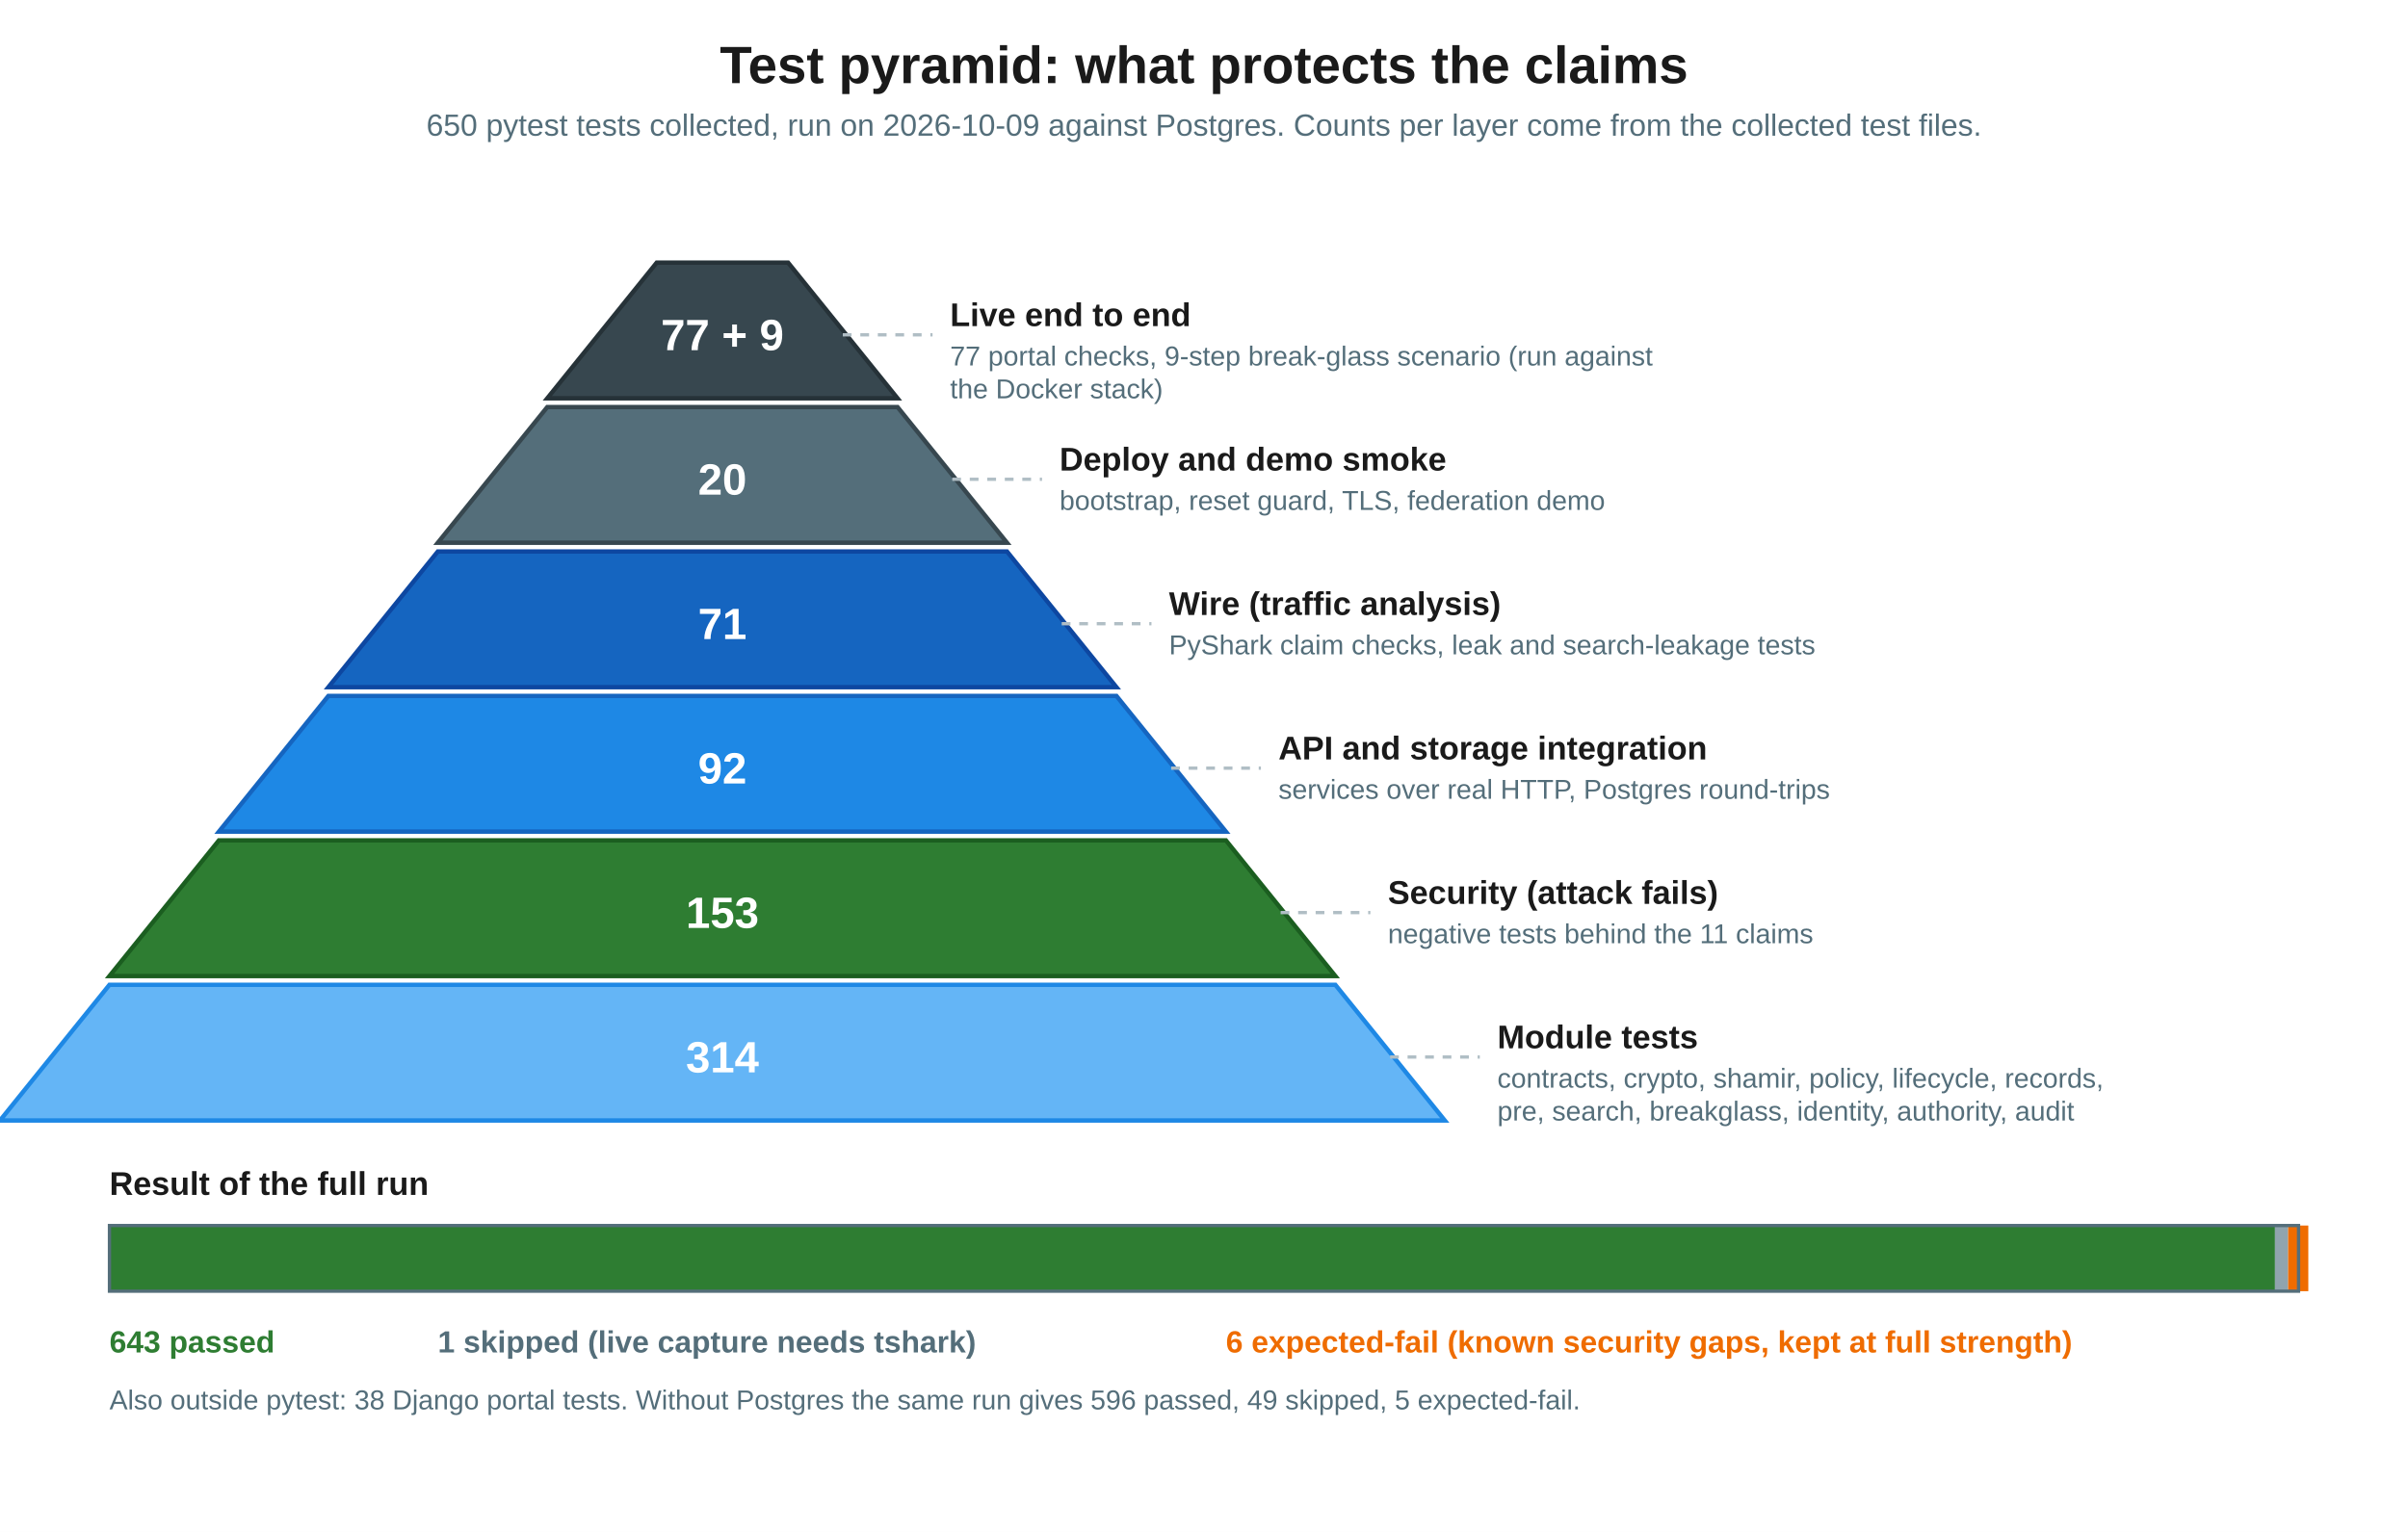
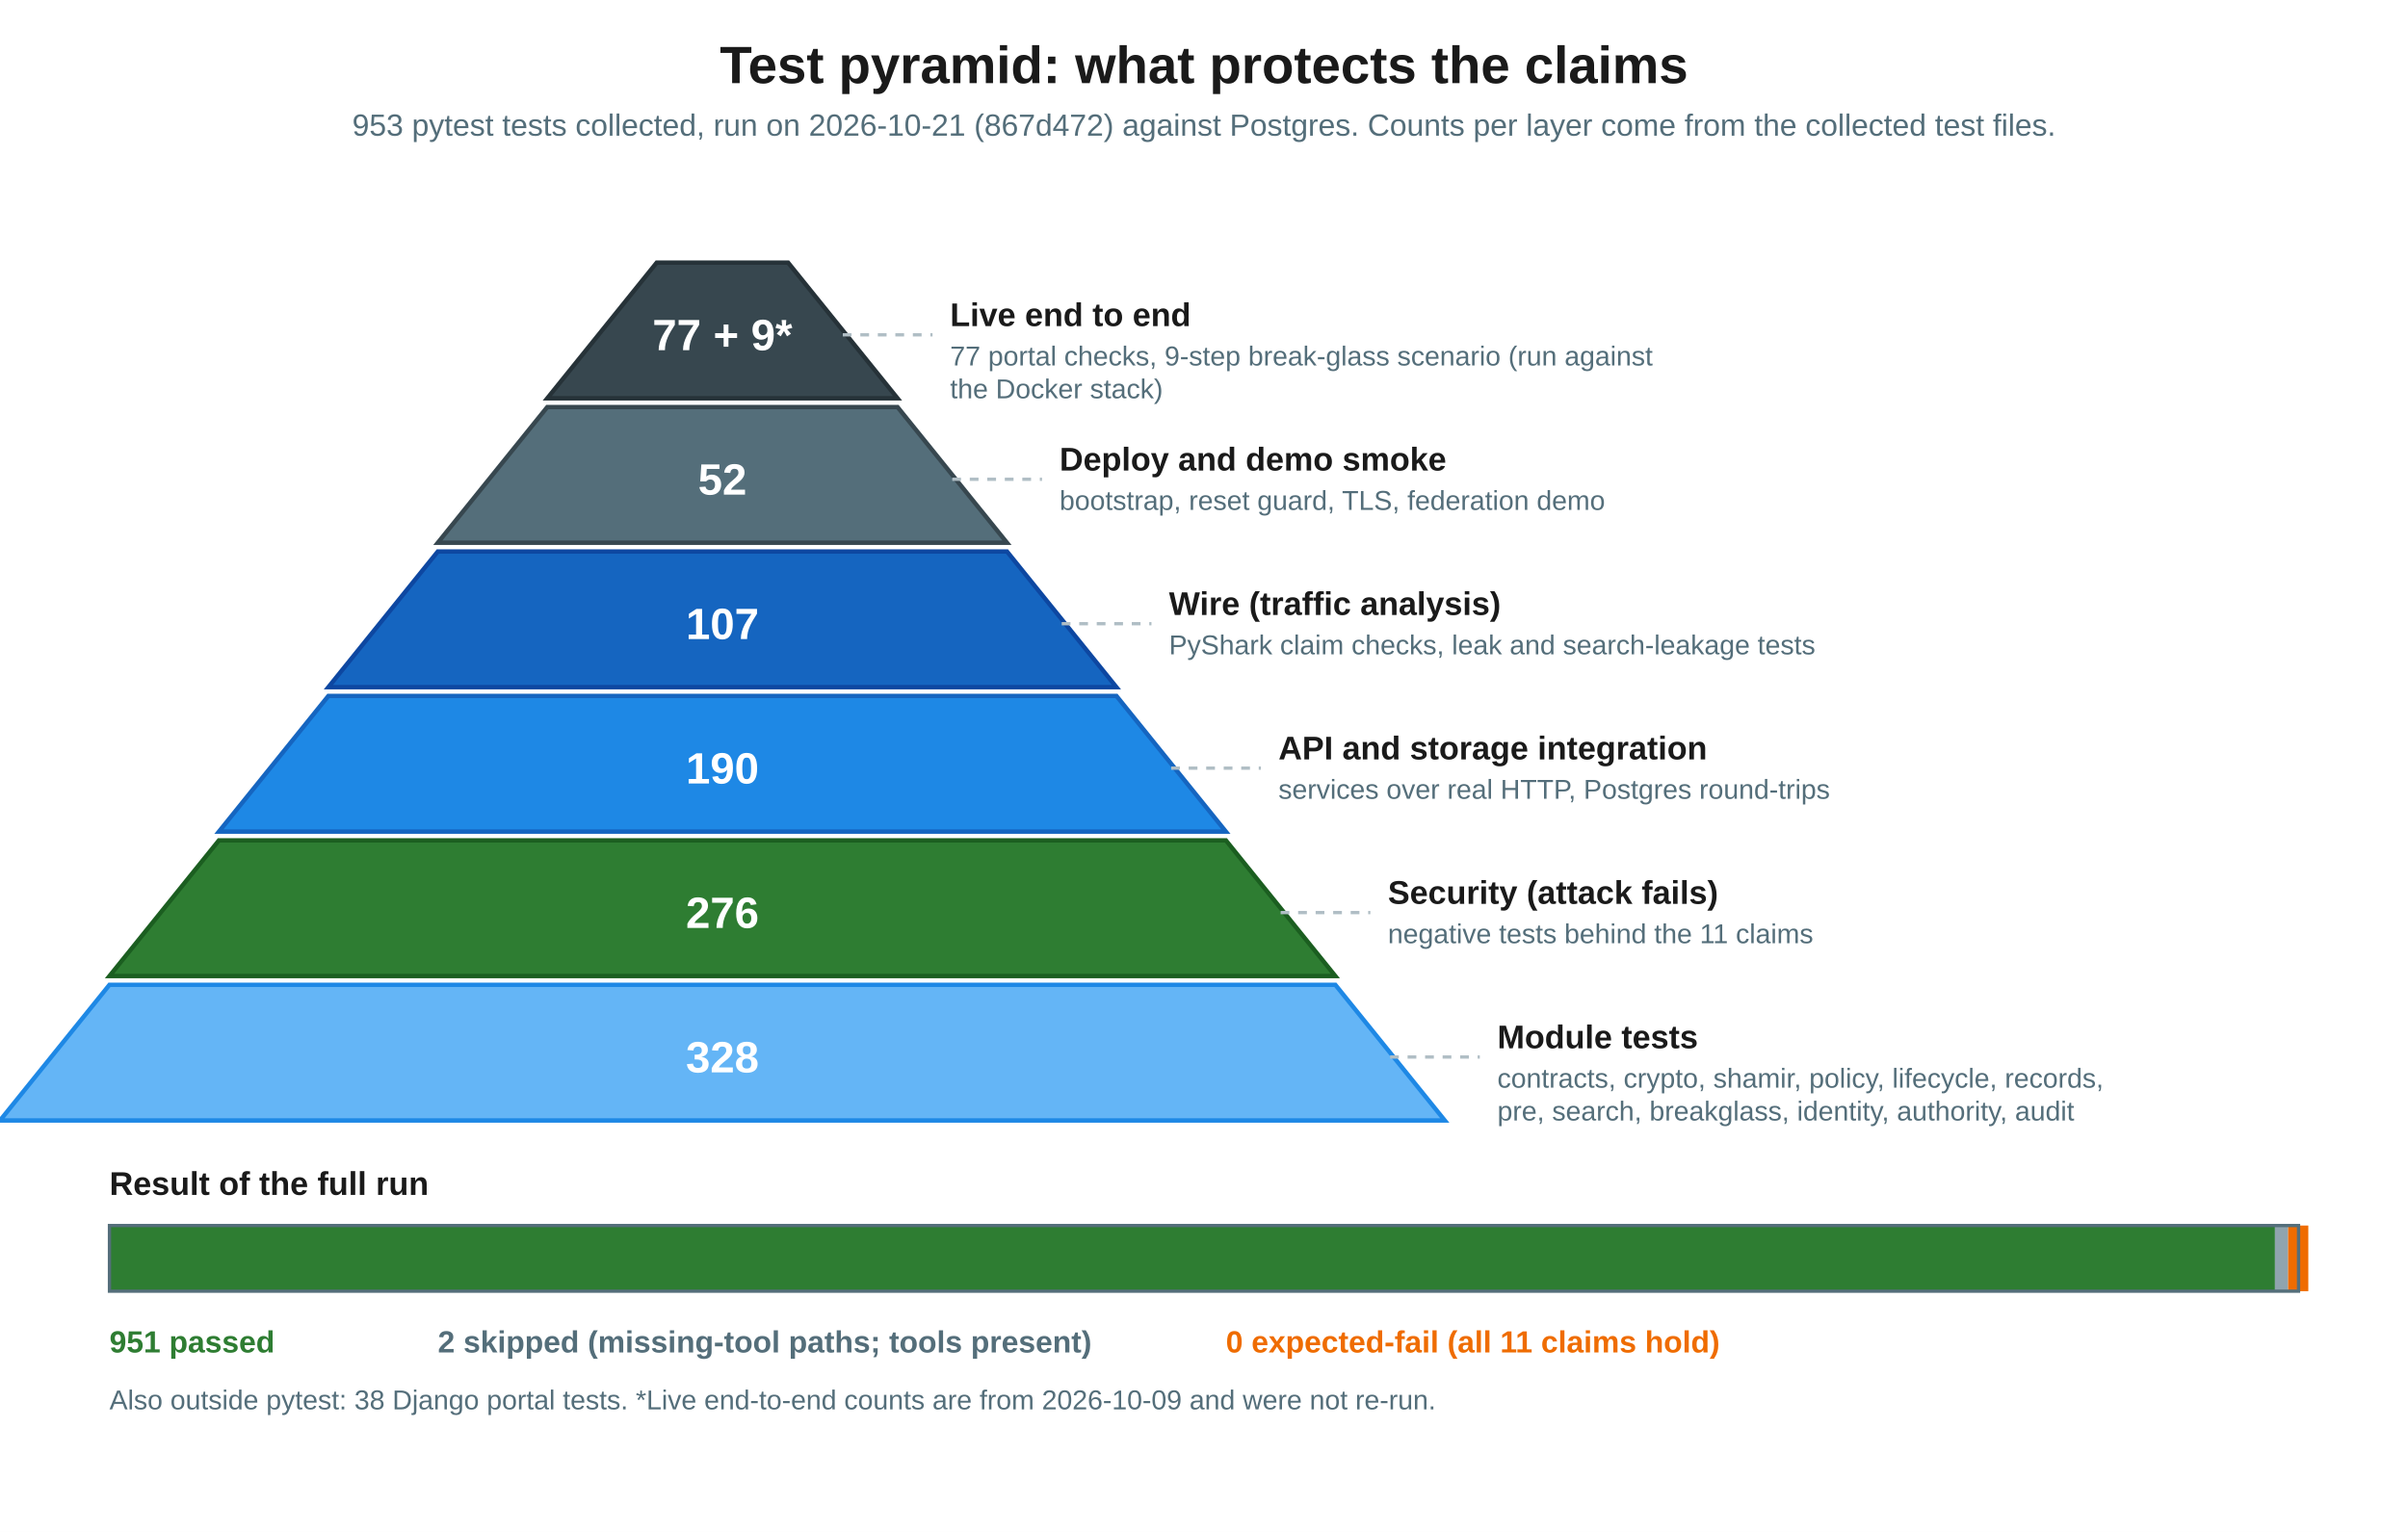
<svg xmlns="http://www.w3.org/2000/svg" viewBox="0 0 1100 700" font-family="Segoe UI, Arial, sans-serif">
  <rect width="1100" height="700" fill="#ffffff" />
  <text x="550" y="38" text-anchor="middle" font-size="24" font-weight="700" fill="#1a1a1a">Test pyramid: what protects the claims</text>
-   <text x="550" y="62" text-anchor="middle" font-size="14" fill="#546e7a">650 pytest tests collected, run on 2026-10-09 against Postgres. Counts per layer come from the collected test files.</text>
+   <text x="550" y="62" text-anchor="middle" font-size="14" fill="#546e7a">953 pytest tests collected, run on 2026-10-21 (867d472) against Postgres. Counts per layer come from the collected test files.</text>
  <polygon points="300.0,120 360.0,120 410.0,182 250.0,182" fill="#37474f" stroke="#263238" stroke-width="2" />
-   <text x="330" y="160.0" text-anchor="middle" font-size="20" font-weight="700" fill="#ffffff">77 + 9</text>
+   <text x="330" y="160.0" text-anchor="middle" font-size="20" font-weight="700" fill="#ffffff">77 + 9*</text>
  <path d="M385.0,153.0 H426.0" stroke="#b0bec5" stroke-width="1.5" stroke-dasharray="4 4" fill="none" />
  <text x="434.0" y="149.0" font-size="15" font-weight="700" fill="#1a1a1a">Live end to end</text>
  <text x="434.0" y="167.0" font-size="12.5" fill="#546e7a">77 portal checks, 9-step break-glass scenario (run against</text>
  <text x="434.0" y="182.0" font-size="12.5" fill="#546e7a">the Docker stack)</text>
  <polygon points="250.0,186 410.0,186 460.0,248 200.0,248" fill="#546e7a" stroke="#37474f" stroke-width="2" />
-   <text x="330" y="226.0" text-anchor="middle" font-size="20" font-weight="700" fill="#ffffff">20</text>
+   <text x="330" y="226.0" text-anchor="middle" font-size="20" font-weight="700" fill="#ffffff">52</text>
  <path d="M435.0,219.0 H476.0" stroke="#b0bec5" stroke-width="1.5" stroke-dasharray="4 4" fill="none" />
  <text x="484.0" y="215.0" font-size="15" font-weight="700" fill="#1a1a1a">Deploy and demo smoke</text>
  <text x="484.0" y="233.0" font-size="12.5" fill="#546e7a">bootstrap, reset guard, TLS, federation demo</text>
  <polygon points="200.0,252 460.0,252 510.0,314 150.0,314" fill="#1565c0" stroke="#0d47a1" stroke-width="2" />
-   <text x="330" y="292.0" text-anchor="middle" font-size="20" font-weight="700" fill="#ffffff">71</text>
+   <text x="330" y="292.0" text-anchor="middle" font-size="20" font-weight="700" fill="#ffffff">107</text>
  <path d="M485.0,285.0 H526.0" stroke="#b0bec5" stroke-width="1.5" stroke-dasharray="4 4" fill="none" />
  <text x="534.0" y="281.0" font-size="15" font-weight="700" fill="#1a1a1a">Wire (traffic analysis)</text>
  <text x="534.0" y="299.0" font-size="12.5" fill="#546e7a">PyShark claim checks, leak and search-leakage tests</text>
  <polygon points="150.0,318 510.0,318 560.0,380 100.0,380" fill="#1e88e5" stroke="#1565c0" stroke-width="2" />
-   <text x="330" y="358.0" text-anchor="middle" font-size="20" font-weight="700" fill="#ffffff">92</text>
+   <text x="330" y="358.0" text-anchor="middle" font-size="20" font-weight="700" fill="#ffffff">190</text>
  <path d="M535.0,351.0 H576.0" stroke="#b0bec5" stroke-width="1.5" stroke-dasharray="4 4" fill="none" />
  <text x="584.0" y="347.0" font-size="15" font-weight="700" fill="#1a1a1a">API and storage integration</text>
  <text x="584.0" y="365.0" font-size="12.5" fill="#546e7a">services over real HTTP, Postgres round-trips</text>
  <polygon points="100.0,384 560.0,384 610.0,446 50.0,446" fill="#2e7d32" stroke="#1b5e20" stroke-width="2" />
-   <text x="330" y="424.0" text-anchor="middle" font-size="20" font-weight="700" fill="#ffffff">153</text>
+   <text x="330" y="424.0" text-anchor="middle" font-size="20" font-weight="700" fill="#ffffff">276</text>
  <path d="M585.0,417.0 H626.0" stroke="#b0bec5" stroke-width="1.5" stroke-dasharray="4 4" fill="none" />
  <text x="634.0" y="413.0" font-size="15" font-weight="700" fill="#1a1a1a">Security (attack fails)</text>
  <text x="634.0" y="431.0" font-size="12.5" fill="#546e7a">negative tests behind the 11 claims</text>
  <polygon points="50.0,450 610.0,450 660.0,512 0.0,512" fill="#64b5f6" stroke="#1e88e5" stroke-width="2" />
-   <text x="330" y="490.0" text-anchor="middle" font-size="20" font-weight="700" fill="#ffffff">314</text>
+   <text x="330" y="490.0" text-anchor="middle" font-size="20" font-weight="700" fill="#ffffff">328</text>
  <path d="M635.0,483.0 H676.0" stroke="#b0bec5" stroke-width="1.5" stroke-dasharray="4 4" fill="none" />
  <text x="684.0" y="479.0" font-size="15" font-weight="700" fill="#1a1a1a">Module tests</text>
  <text x="684.0" y="497.0" font-size="12.5" fill="#546e7a">contracts, crypto, shamir, policy, lifecycle, records,</text>
  <text x="684.0" y="512.0" font-size="12.5" fill="#546e7a">pre, search, breakglass, identity, authority, audit</text>
  <text x="50" y="546" font-size="15" font-weight="700" fill="#1a1a1a">Result of the full run</text>
  <rect x="50" y="560" width="989.231" height="30" fill="#2e7d32" />
  <rect x="1039.231" y="560" width="6" height="30" fill="#90a4ae" />
  <rect x="1045.231" y="560" width="9.231" height="30" fill="#ef6c00" />
  <rect x="50" y="560" width="1000" height="30" fill="none" stroke="#546e7a" stroke-width="1.5" />
-   <text x="50" y="618" font-size="14" fill="#2e7d32" font-weight="700">643 passed</text>
-   <text x="200" y="618" font-size="14" fill="#546e7a" font-weight="700">1 skipped (live capture needs tshark)</text>
-   <text x="560" y="618" font-size="14" fill="#ef6c00" font-weight="700">6 expected-fail (known security gaps, kept at full strength)</text>
-   <text x="50" y="644" font-size="12.5" fill="#546e7a">Also outside pytest: 38 Django portal tests. Without Postgres the same run gives 596 passed, 49 skipped, 5 expected-fail.</text>
+   <text x="50" y="618" font-size="14" fill="#2e7d32" font-weight="700">951 passed</text>
+   <text x="200" y="618" font-size="14" fill="#546e7a" font-weight="700">2 skipped (missing-tool paths; tools present)</text>
+   <text x="560" y="618" font-size="14" fill="#ef6c00" font-weight="700">0 expected-fail (all 11 claims hold)</text>
+   <text x="50" y="644" font-size="12.5" fill="#546e7a">Also outside pytest: 38 Django portal tests. *Live end-to-end counts are from 2026-10-09 and were not re-run.</text>
</svg>
